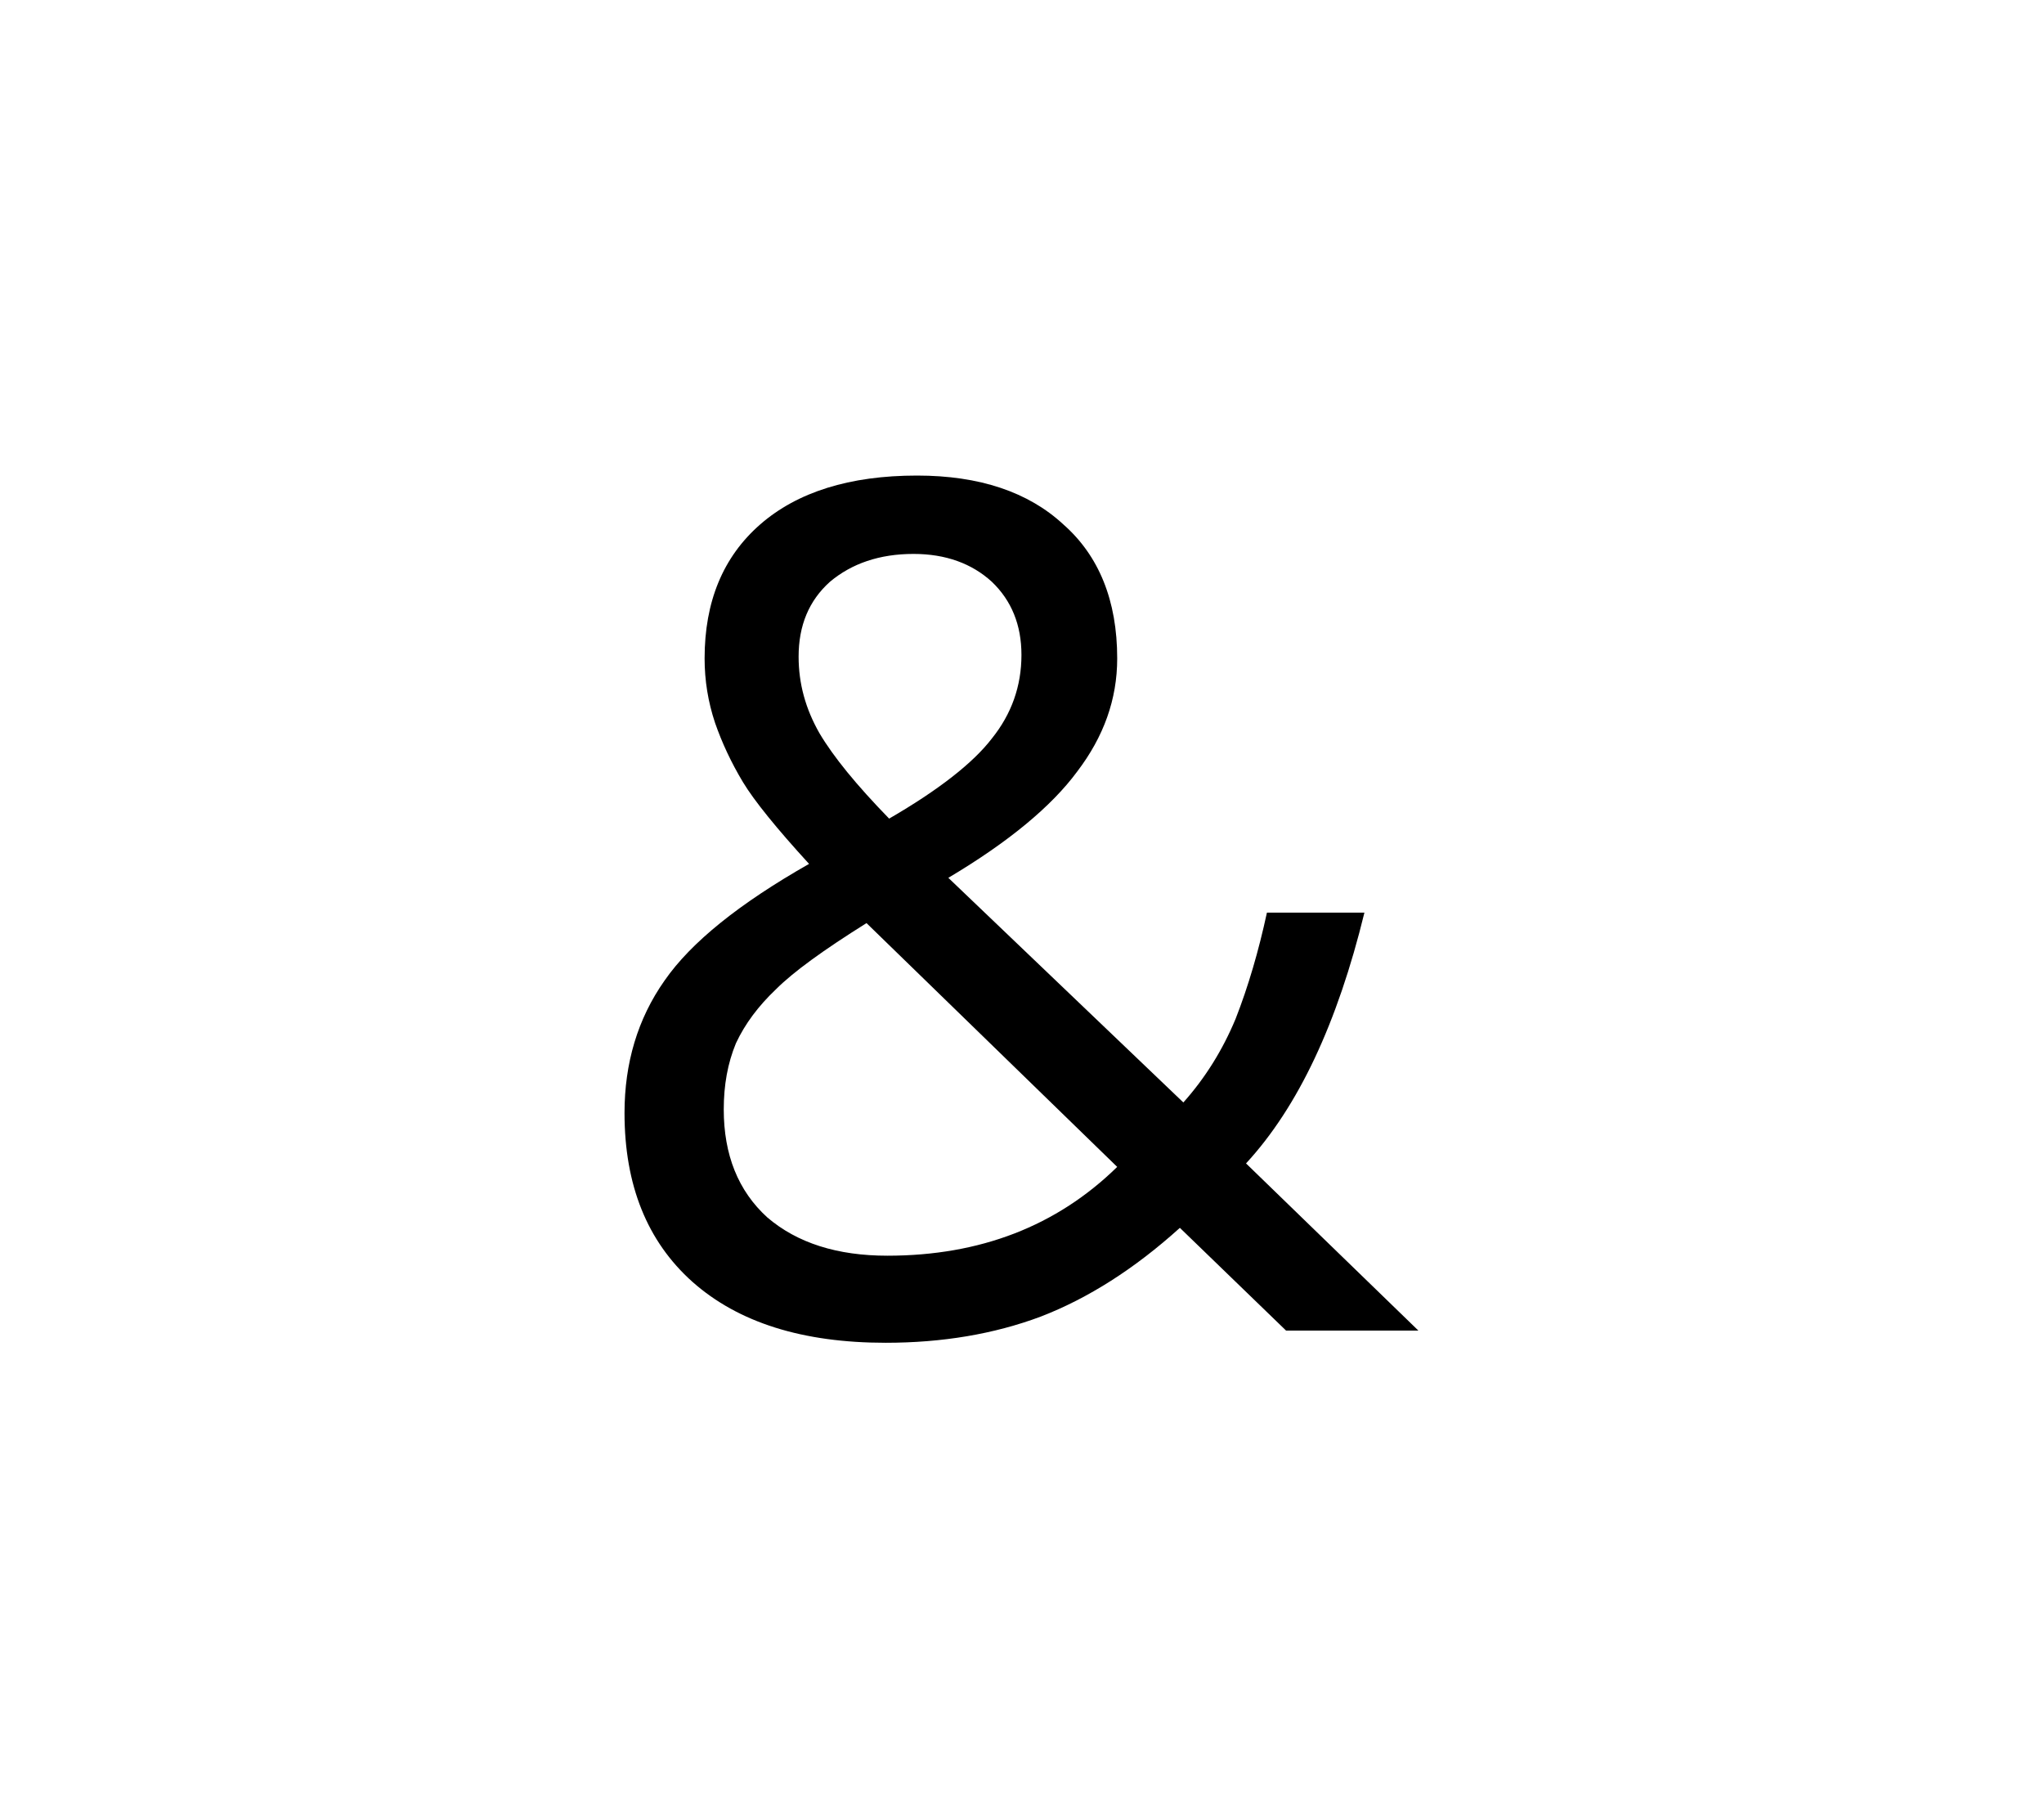
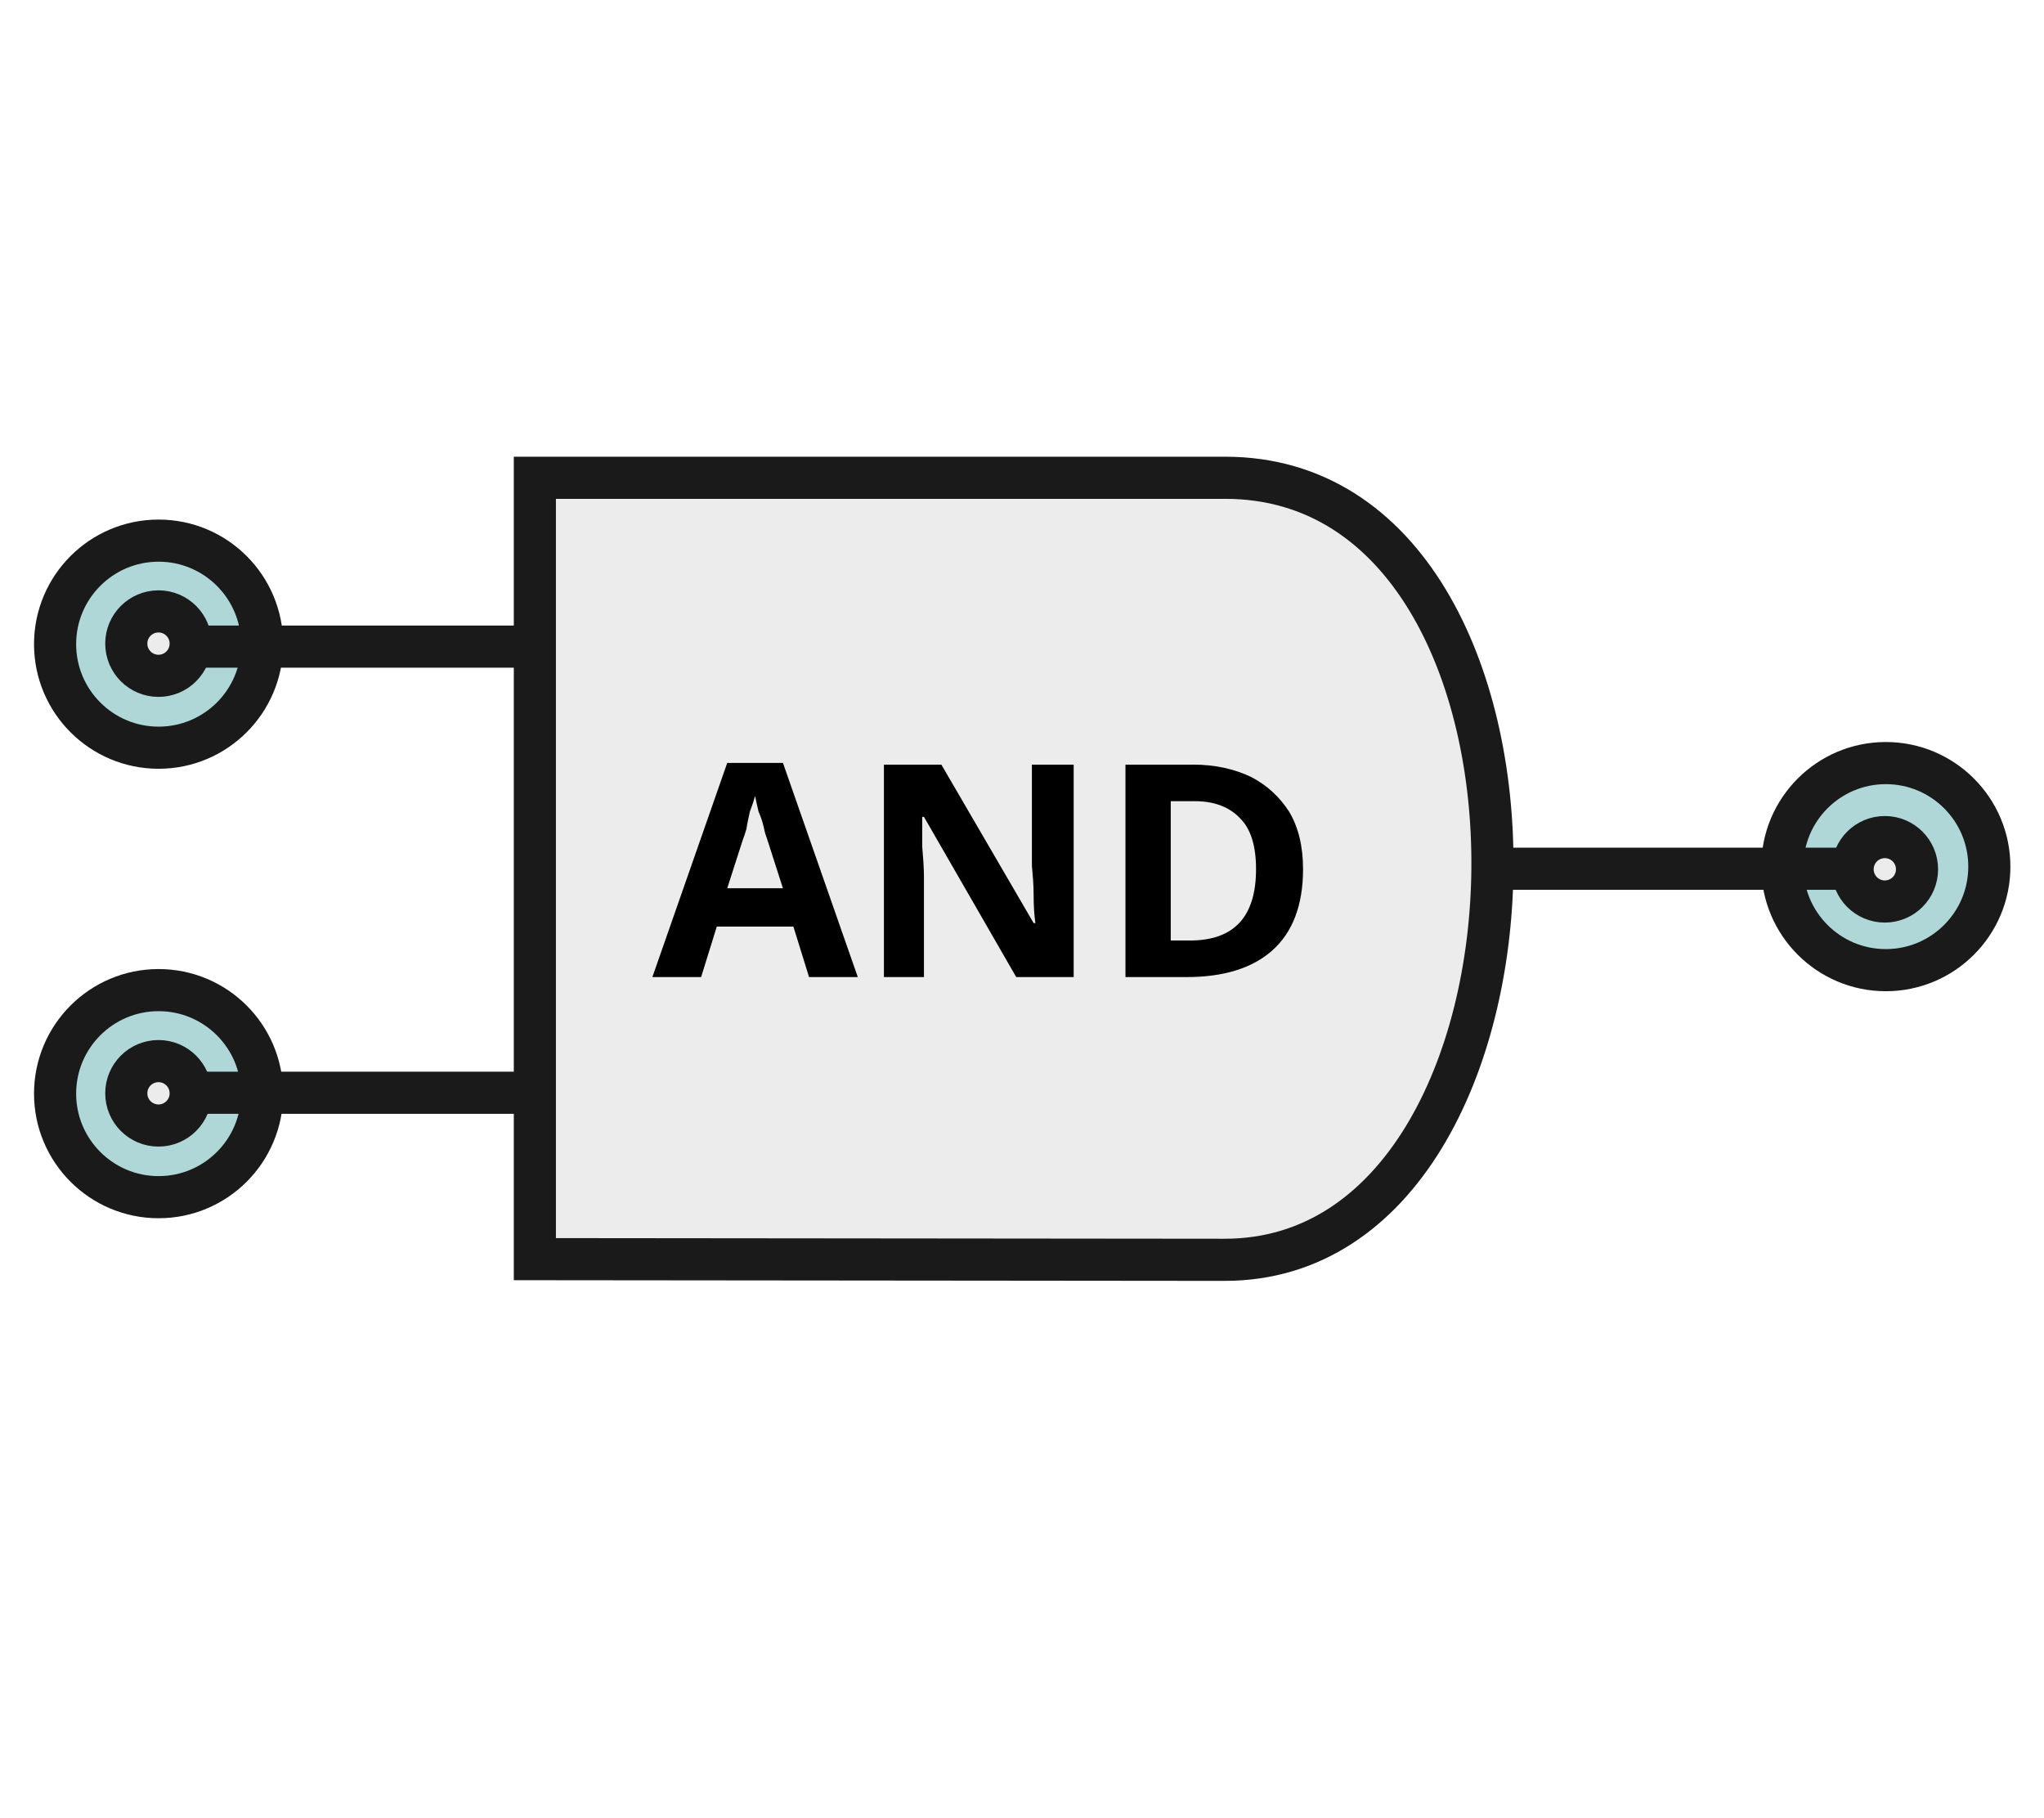
<svg xmlns="http://www.w3.org/2000/svg" width="18.345mm" height="16.306mm" viewBox="0 0 18.345 16.306" version="1.1" id="svg8">
-   <defs id="defs2" />
+   <defs id="defs2">
+     <marker orient="auto" refY="0" refX="0" id="Arrow2Send" style="overflow:visible">
+       <path id="path10143" style="fill:#000000;fill-opacity:1;fill-rule:evenodd;stroke:#000000;stroke-width:0.625;stroke-linejoin:round;stroke-opacity:1" d="M 8.719,4.034 -2.207,0.016 8.719,-4.002 c -1.745,2.372 -1.735,5.617 -6e-7,8.035 z" transform="matrix(-0.3,0,0,-0.3,0.69,0)" />
+     </marker>
+   </defs>
  <g id="layer1" transform="translate(-53.44961,-76.18607)">
-     <text xml:space="preserve" style="font-style:normal;font-variant:normal;font-weight:normal;font-stretch:normal;font-size:10.583px;line-height:125%;font-family:'Open Sans';-inkscape-font-specification:'Open Sans, Normal';font-variant-ligatures:normal;font-variant-caps:normal;font-variant-numeric:normal;font-feature-settings:normal;text-align:start;letter-spacing:0px;word-spacing:0px;writing-mode:lr-tb;text-anchor:start;fill:#000000;fill-opacity:1;stroke:none;stroke-width:0.265px;stroke-linecap:butt;stroke-linejoin:miter;stroke-opacity:1" x="58.478" y="88.124" id="text817">
-       <tspan id="tspan815" x="58.478" y="88.124" style="font-style:normal;font-variant:normal;font-weight:normal;font-stretch:normal;font-size:10.583px;font-family:'Open Sans';-inkscape-font-specification:'Open Sans, Normal';font-variant-ligatures:normal;font-variant-caps:normal;font-variant-numeric:normal;font-feature-settings:normal;text-align:start;writing-mode:lr-tb;text-anchor:start;stroke-width:0.265px">&amp;</tspan>
+     <circle style="fill:#008080;fill-opacity:0.313;stroke:#1a1a1a;stroke-width:0.378;stroke-miterlimit:4;stroke-dasharray:none;stroke-dashoffset:0" id="path17233-24" cx="70.375" cy="83.962" r="0.929" />
+     <circle style="fill:#008080;fill-opacity:0.313;stroke:#1a1a1a;stroke-width:0.378;stroke-miterlimit:4;stroke-dasharray:none;stroke-dashoffset:0" id="path17233-2" cx="54.873" cy="85.999" r="0.929" />
+     <circle style="fill:#008080;fill-opacity:0.313;stroke:#1a1a1a;stroke-width:0.378;stroke-miterlimit:4;stroke-dasharray:none;stroke-dashoffset:0" id="path17233" cx="54.873" cy="81.966" r="0.929" />
+     <path id="path17123" d="m 64.446,80.473 h -6.196 v 7.011 l 6.191,0.006 c 3.144,0 3.263,-7.017 0.005,-7.017 z" style="fill:#ececec;stroke:#1a1a1a;stroke-width:0.378;stroke-linecap:butt;stroke-linejoin:miter;stroke-miterlimit:4;stroke-dasharray:none;stroke-opacity:1" />
+     <path id="path17129" d="M 58.286,81.988 H 55.168" style="fill:none;stroke:#1a1a1a;stroke-width:0.378;stroke-linecap:butt;stroke-linejoin:miter;stroke-miterlimit:4;stroke-dasharray:none;stroke-opacity:1" />
+     <path id="path17129-9" d="M 58.286,85.991 H 55.168" style="fill:none;stroke:#1a1a1a;stroke-width:0.378;stroke-linecap:butt;stroke-linejoin:miter;stroke-miterlimit:4;stroke-dasharray:none;stroke-opacity:1" />
+     <text id="text17127" y="84.954" x="59.304" style="font-style:normal;font-weight:normal;font-size:10.008px;line-height:1.25;font-family:sans-serif;letter-spacing:0px;word-spacing:0px;fill:#000000;fill-opacity:1;stroke:none;stroke-width:0.25" xml:space="preserve">
+       <tspan style="font-style:normal;font-variant:normal;font-weight:bold;font-stretch:normal;font-size:2.669px;font-family:sans-serif;-inkscape-font-specification:'sans-serif Bold';stroke-width:0.25" y="84.954" x="59.304" id="tspan17125">AND</tspan>
    </text>
+     <path id="path17129-9-2" d="M 69.979,83.981 H 66.861" style="fill:none;stroke:#1a1a1a;stroke-width:0.378;stroke-linecap:butt;stroke-linejoin:miter;stroke-miterlimit:4;stroke-dasharray:none;stroke-opacity:1" />
+     <circle style="fill:#ececec;fill-opacity:0.995;stroke:#1a1a1a;stroke-width:0.378;stroke-miterlimit:4;stroke-dasharray:none;stroke-dashoffset:0" id="path17169" cx="70.366" cy="83.986" r="0.289" />
+     <circle style="fill:#ececec;fill-opacity:0.995;stroke:#1a1a1a;stroke-width:0.378;stroke-miterlimit:4;stroke-dasharray:none;stroke-dashoffset:0" id="path17169-2" cx="54.872" cy="81.961" r="0.289" />
+     <circle style="fill:#ececec;fill-opacity:0.995;stroke:#1a1a1a;stroke-width:0.378;stroke-miterlimit:4;stroke-dasharray:none;stroke-dashoffset:0" id="path17169-3" cx="54.872" cy="85.996" r="0.289" />
  </g>
</svg>
